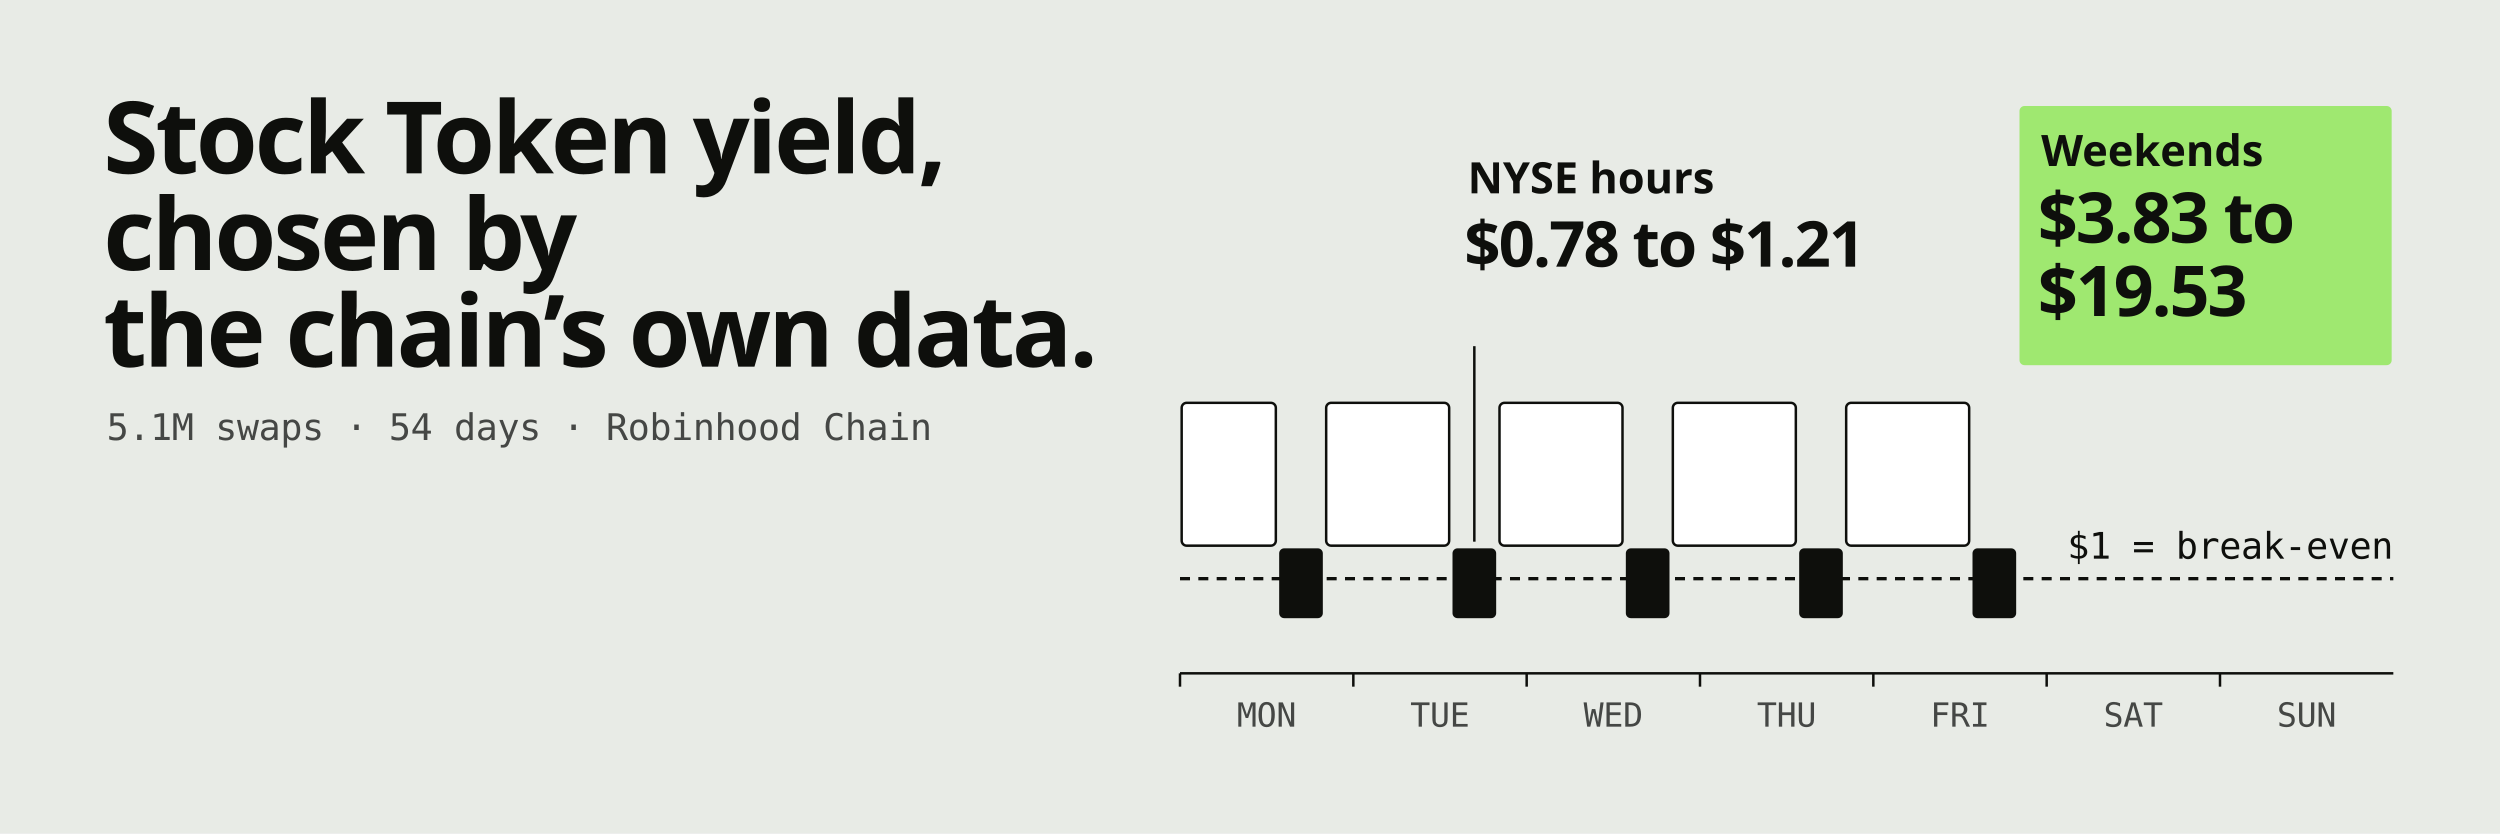
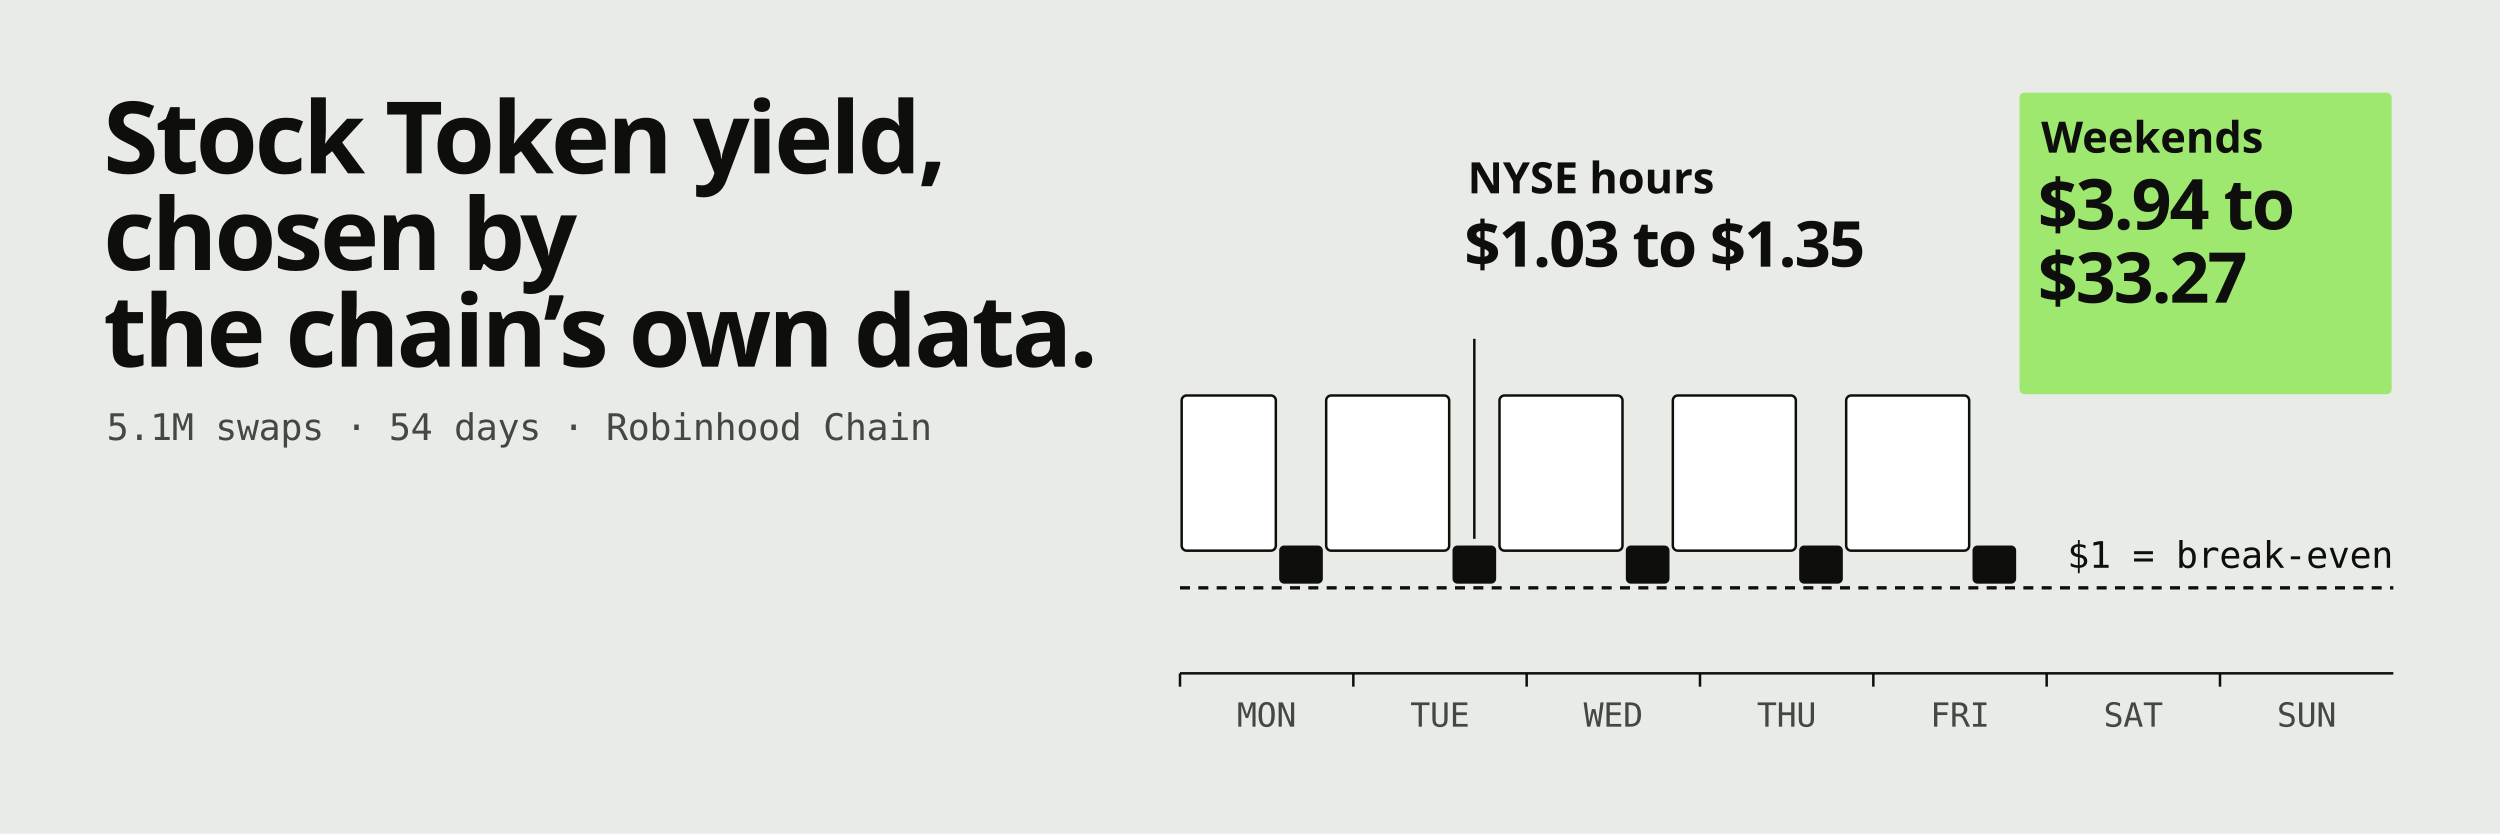
<svg xmlns="http://www.w3.org/2000/svg" width="1500" height="500" viewBox="0 0 1500 500">
  <style>
@font-face { font-family: Archivo; src: url("../fonts/archivo.woff2") format("woff2"); font-weight: 100 900; font-stretch: 62% 125%; }
@font-face { font-family: Figtree; src: url("../fonts/figtree.woff2") format("woff2"); font-weight: 300 900; }
@font-face { font-family: "Geist Mono"; src: url("../fonts/geist-mono.woff2") format("woff2"); font-weight: 100 900; }
.d { font-family: Archivo, sans-serif; font-weight: 900; font-stretch: 86%; letter-spacing: -0.03em; }
.t { font-family: Figtree, sans-serif; }
.m { font-family: "Geist Mono", monospace; font-variant-numeric: tabular-nums; letter-spacing: -0.01em; }
</style>
  <rect width="1500" height="500" fill="#e8ebe6" />
  <g data-within="56 30 660 280">
    <text x="62.0" y="104.0" class="d" font-size="60" fill="#0e0f0c" text-anchor="start">Stock Token yield,</text>
    <text x="62.0" y="162.0" class="d" font-size="60" fill="#0e0f0c" text-anchor="start">chosen by</text>
    <text x="62.0" y="220.0" class="d" font-size="60" fill="#0e0f0c" text-anchor="start">the chain’s own data.</text>
    <text x="64.0" y="264.0" class="m" font-size="22" fill="#454745" text-anchor="start">5.1M swaps · 54 days · Robinhood Chain</text>
  </g>
  <g data-within="680 30 1470 482">
-     <rect x="709.0" y="241.7" width="56.5" height="85.7" rx="3" fill="#ffffff" stroke="#0e0f0c" stroke-width="1.5" />
-     <rect x="767.5" y="329.0" width="26.2" height="41.9" rx="3" fill="#0e0f0c" />
-     <rect x="795.7" y="241.7" width="73.8" height="85.7" rx="3" fill="#ffffff" stroke="#0e0f0c" stroke-width="1.5" />
-     <rect x="871.5" y="329.0" width="26.2" height="41.9" rx="3" fill="#0e0f0c" />
-     <rect x="899.7" y="241.7" width="73.8" height="85.7" rx="3" fill="#ffffff" stroke="#0e0f0c" stroke-width="1.5" />
-     <rect x="975.5" y="329.0" width="26.2" height="41.9" rx="3" fill="#0e0f0c" />
-     <rect x="1003.7" y="241.7" width="73.8" height="85.7" rx="3" fill="#ffffff" stroke="#0e0f0c" stroke-width="1.5" />
-     <rect x="1079.5" y="329.0" width="26.2" height="41.9" rx="3" fill="#0e0f0c" />
-     <rect x="1107.7" y="241.7" width="73.8" height="85.7" rx="3" fill="#ffffff" stroke="#0e0f0c" stroke-width="1.5" />
-     <rect x="1183.5" y="329.0" width="26.2" height="41.9" rx="3" fill="#0e0f0c" />
-     <rect x="1211.7" y="63.6" width="223.3" height="155.5" rx="3" fill="#9fe870" />
-     <line x1="708" x2="1436" y1="347.2" y2="347.2" stroke="#0e0f0c" stroke-width="2" stroke-dasharray="6 5" />
-     <text x="1436.0" y="335.2" class="m" font-size="22" fill="#0e0f0c" text-anchor="end">$1 = break-even</text>
+     <rect x="709.0" y="237.3" width="56.5" height="93.1" rx="3" fill="#ffffff" stroke="#0e0f0c" stroke-width="1.5" />
+     <rect x="767.5" y="327.3" width="26.2" height="22.9" rx="3" fill="#0e0f0c" />
+     <rect x="795.7" y="237.3" width="73.8" height="93.1" rx="3" fill="#ffffff" stroke="#0e0f0c" stroke-width="1.5" />
+     <rect x="871.5" y="327.3" width="26.2" height="22.9" rx="3" fill="#0e0f0c" />
+     <rect x="899.7" y="237.3" width="73.8" height="93.1" rx="3" fill="#ffffff" stroke="#0e0f0c" stroke-width="1.5" />
+     <rect x="975.5" y="327.3" width="26.2" height="22.9" rx="3" fill="#0e0f0c" />
+     <rect x="1003.7" y="237.3" width="73.8" height="93.1" rx="3" fill="#ffffff" stroke="#0e0f0c" stroke-width="1.5" />
+     <rect x="1079.5" y="327.3" width="26.2" height="22.9" rx="3" fill="#0e0f0c" />
+     <rect x="1107.7" y="237.3" width="73.8" height="93.1" rx="3" fill="#ffffff" stroke="#0e0f0c" stroke-width="1.5" />
+     <rect x="1183.5" y="327.3" width="26.2" height="22.9" rx="3" fill="#0e0f0c" />
+     <rect x="1211.7" y="55.6" width="223.3" height="180.9" rx="3" fill="#9fe870" />
+     <line x1="708" x2="1436" y1="352.7" y2="352.7" stroke="#0e0f0c" stroke-width="2" stroke-dasharray="6 5" />
+     <text x="1436.0" y="340.7" class="m" font-size="22" fill="#0e0f0c" text-anchor="end">$1 = break-even</text>
    <line x1="708" x2="1436" y1="404" y2="404" stroke="#0e0f0c" stroke-width="1.5" />
    <line x1="708.0" x2="708.0" y1="404" y2="412" stroke="#0e0f0c" stroke-width="1.5" />
    <text x="760.0" y="436.0" class="m" font-size="20" fill="#454745" text-anchor="middle">MON</text>
    <line x1="812.0" x2="812.0" y1="404" y2="412" stroke="#0e0f0c" stroke-width="1.5" />
    <text x="864.0" y="436.0" class="m" font-size="20" fill="#454745" text-anchor="middle">TUE</text>
    <line x1="916.0" x2="916.0" y1="404" y2="412" stroke="#0e0f0c" stroke-width="1.5" />
    <text x="968.0" y="436.0" class="m" font-size="20" fill="#454745" text-anchor="middle">WED</text>
    <line x1="1020.0" x2="1020.0" y1="404" y2="412" stroke="#0e0f0c" stroke-width="1.5" />
    <text x="1072.0" y="436.0" class="m" font-size="20" fill="#454745" text-anchor="middle">THU</text>
    <line x1="1124.0" x2="1124.0" y1="404" y2="412" stroke="#0e0f0c" stroke-width="1.5" />
    <text x="1176.0" y="436.0" class="m" font-size="20" fill="#454745" text-anchor="middle">FRI</text>
    <line x1="1228.0" x2="1228.0" y1="404" y2="412" stroke="#0e0f0c" stroke-width="1.5" />
    <text x="1280.0" y="436.0" class="m" font-size="20" fill="#454745" text-anchor="middle">SAT</text>
    <line x1="1332.0" x2="1332.0" y1="404" y2="412" stroke="#0e0f0c" stroke-width="1.5" />
    <text x="1384.0" y="436.0" class="m" font-size="20" fill="#454745" text-anchor="middle">SUN</text>
-     <line x1="884.6" x2="884.6" y1="325.0" y2="207.7" stroke="#0e0f0c" stroke-width="1.5" />
+     <line x1="884.6" x2="884.6" y1="323.3" y2="203.3" stroke="#0e0f0c" stroke-width="1.5" />
    <text x="880.6" y="116.0" class="t" font-size="26" fill="#0e0f0c" text-anchor="start" font-weight="600">NYSE hours</text>
-     <text x="878.6" y="160.0" class="d" font-size="38" fill="#0e0f0c" text-anchor="start">$0.78 to $1.21</text>
-     <text x="1224.7" y="99.6" class="t" font-size="26" fill="#0e0f0c" text-anchor="start" font-weight="600">Weekends</text>
-     <text x="1222.7" y="145.6" class="d" font-size="42" fill="#0e0f0c" text-anchor="start">$3.83 to</text>
-     <text x="1222.7" y="189.6" class="d" font-size="42" fill="#0e0f0c" text-anchor="start">$19.53</text>
+     <text x="878.6" y="160.0" class="d" font-size="38" fill="#0e0f0c" text-anchor="start">$1.03 to $1.35</text>
+     <text x="1224.7" y="91.6" class="t" font-size="26" fill="#0e0f0c" text-anchor="start" font-weight="600">Weekends</text>
+     <text x="1222.7" y="137.6" class="d" font-size="42" fill="#0e0f0c" text-anchor="start">$3.94 to</text>
+     <text x="1222.7" y="181.6" class="d" font-size="42" fill="#0e0f0c" text-anchor="start">$33.27</text>
  </g>
</svg>
